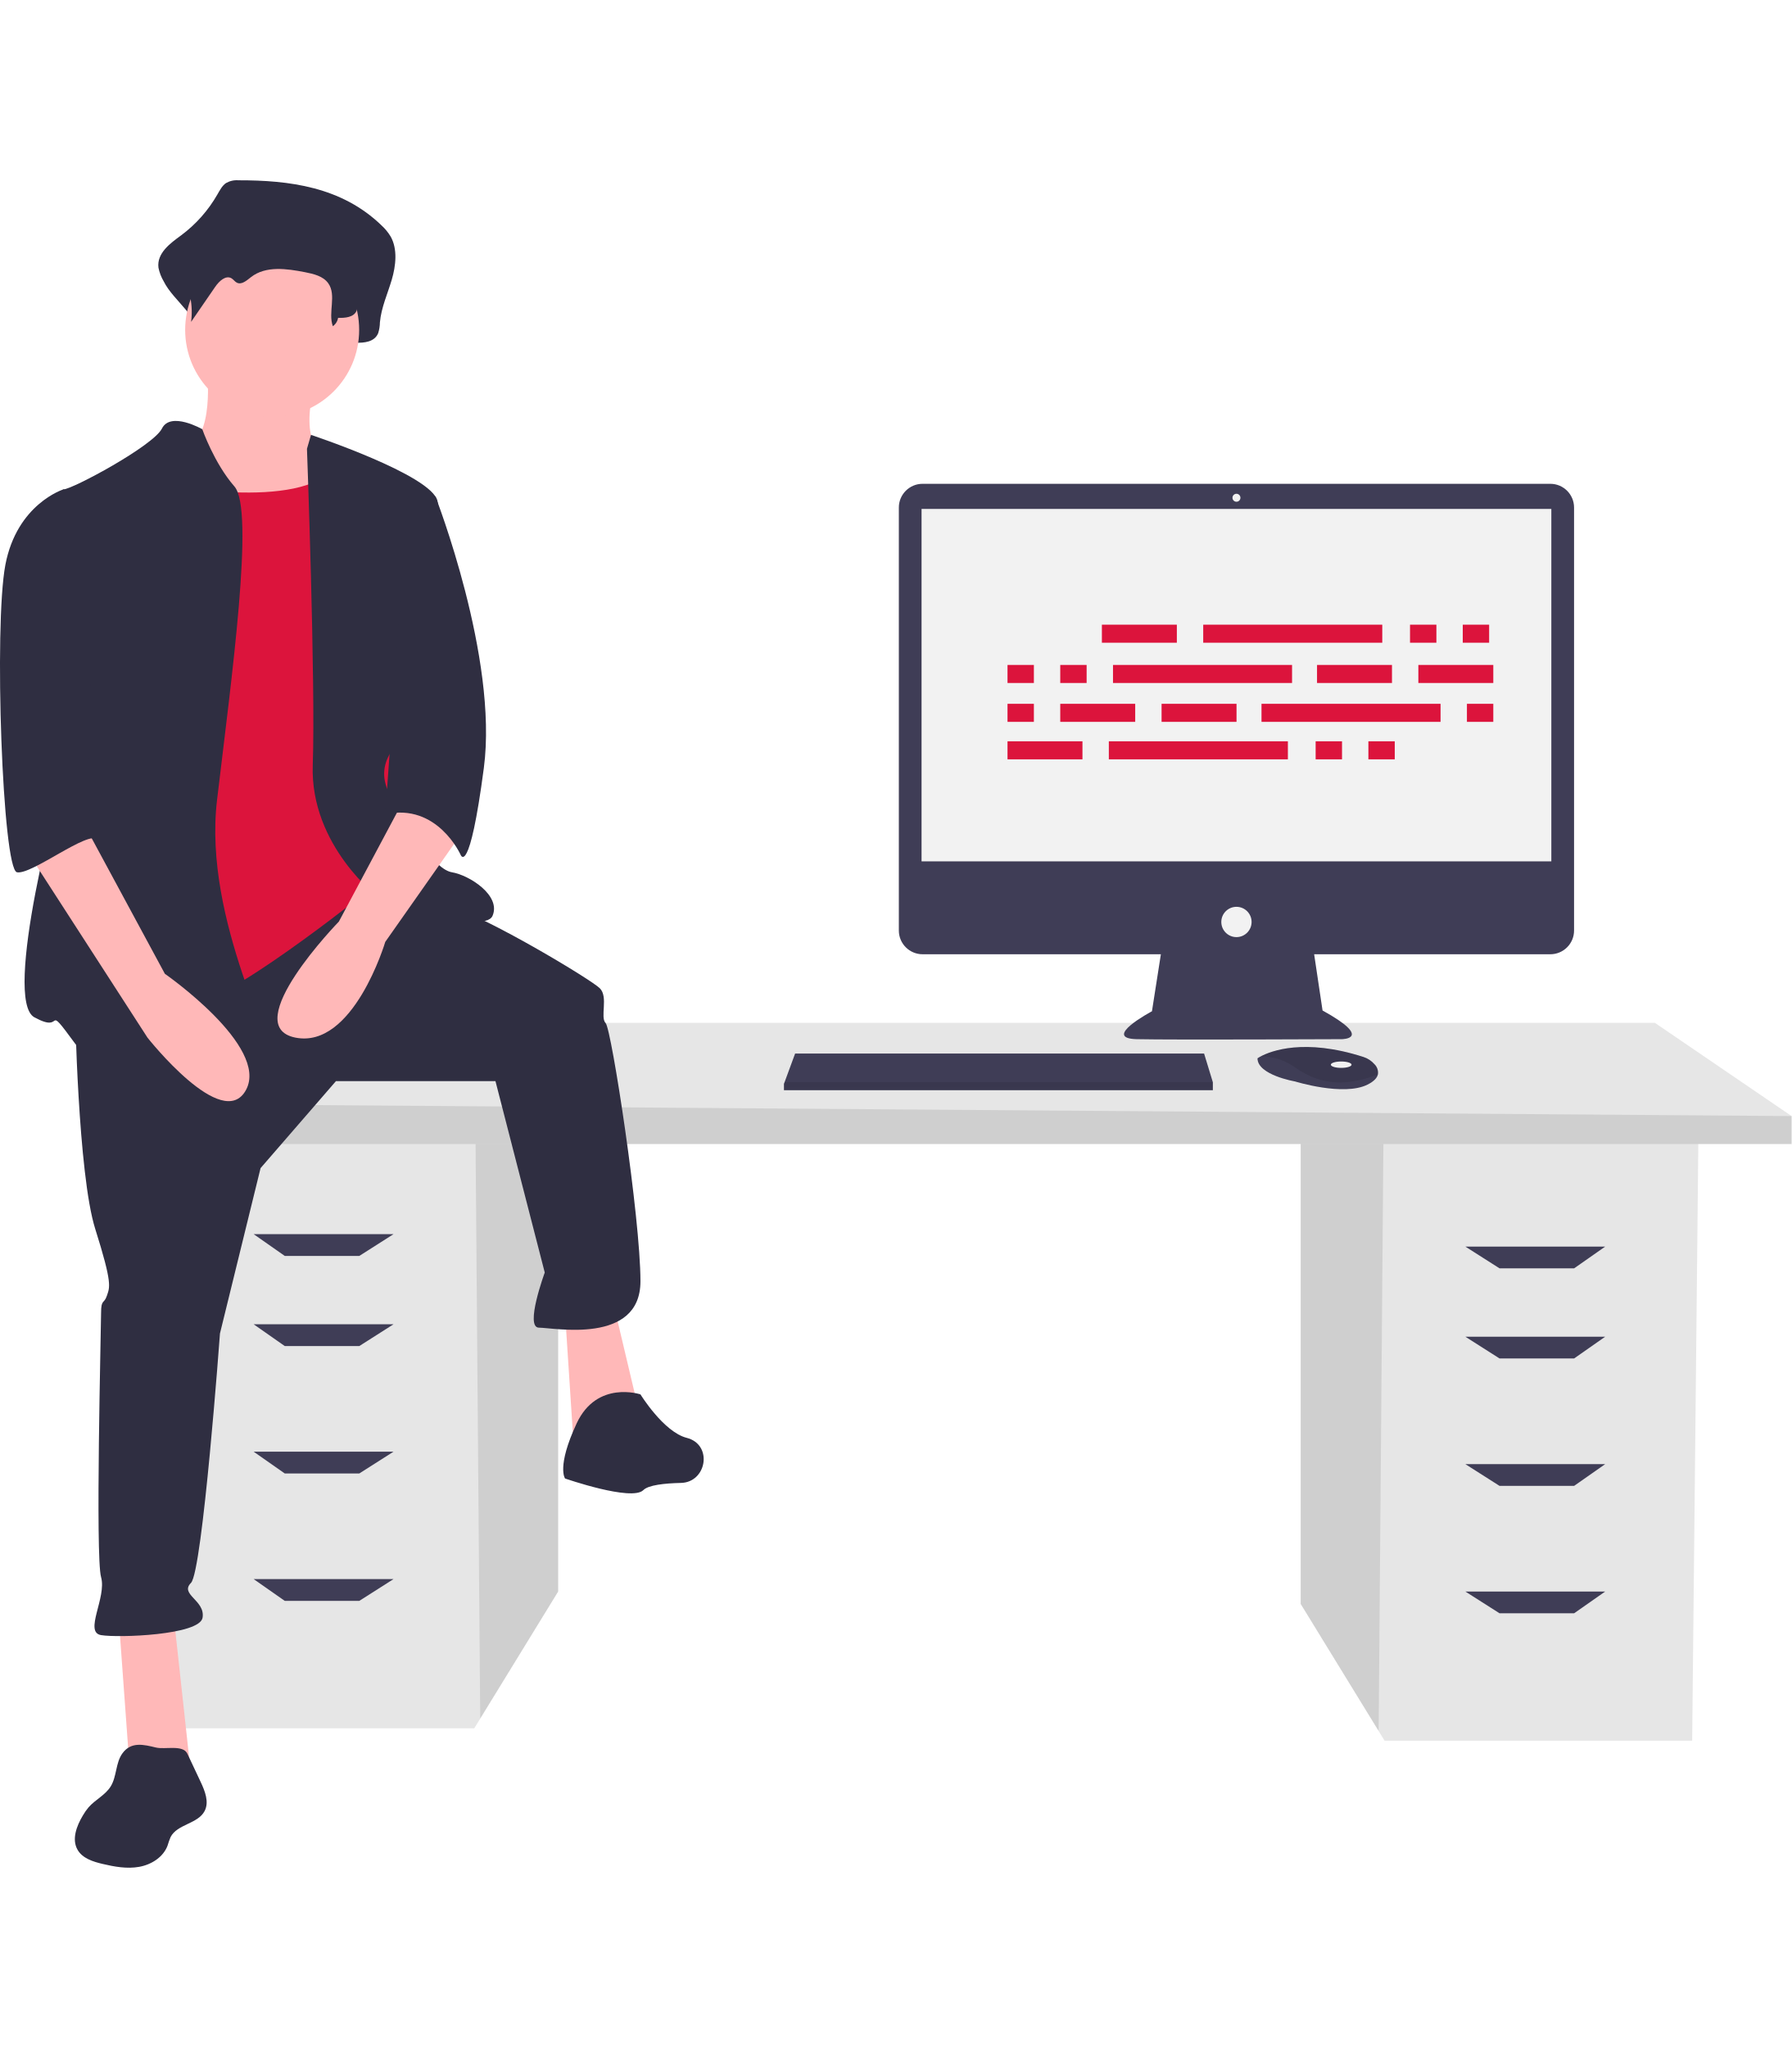
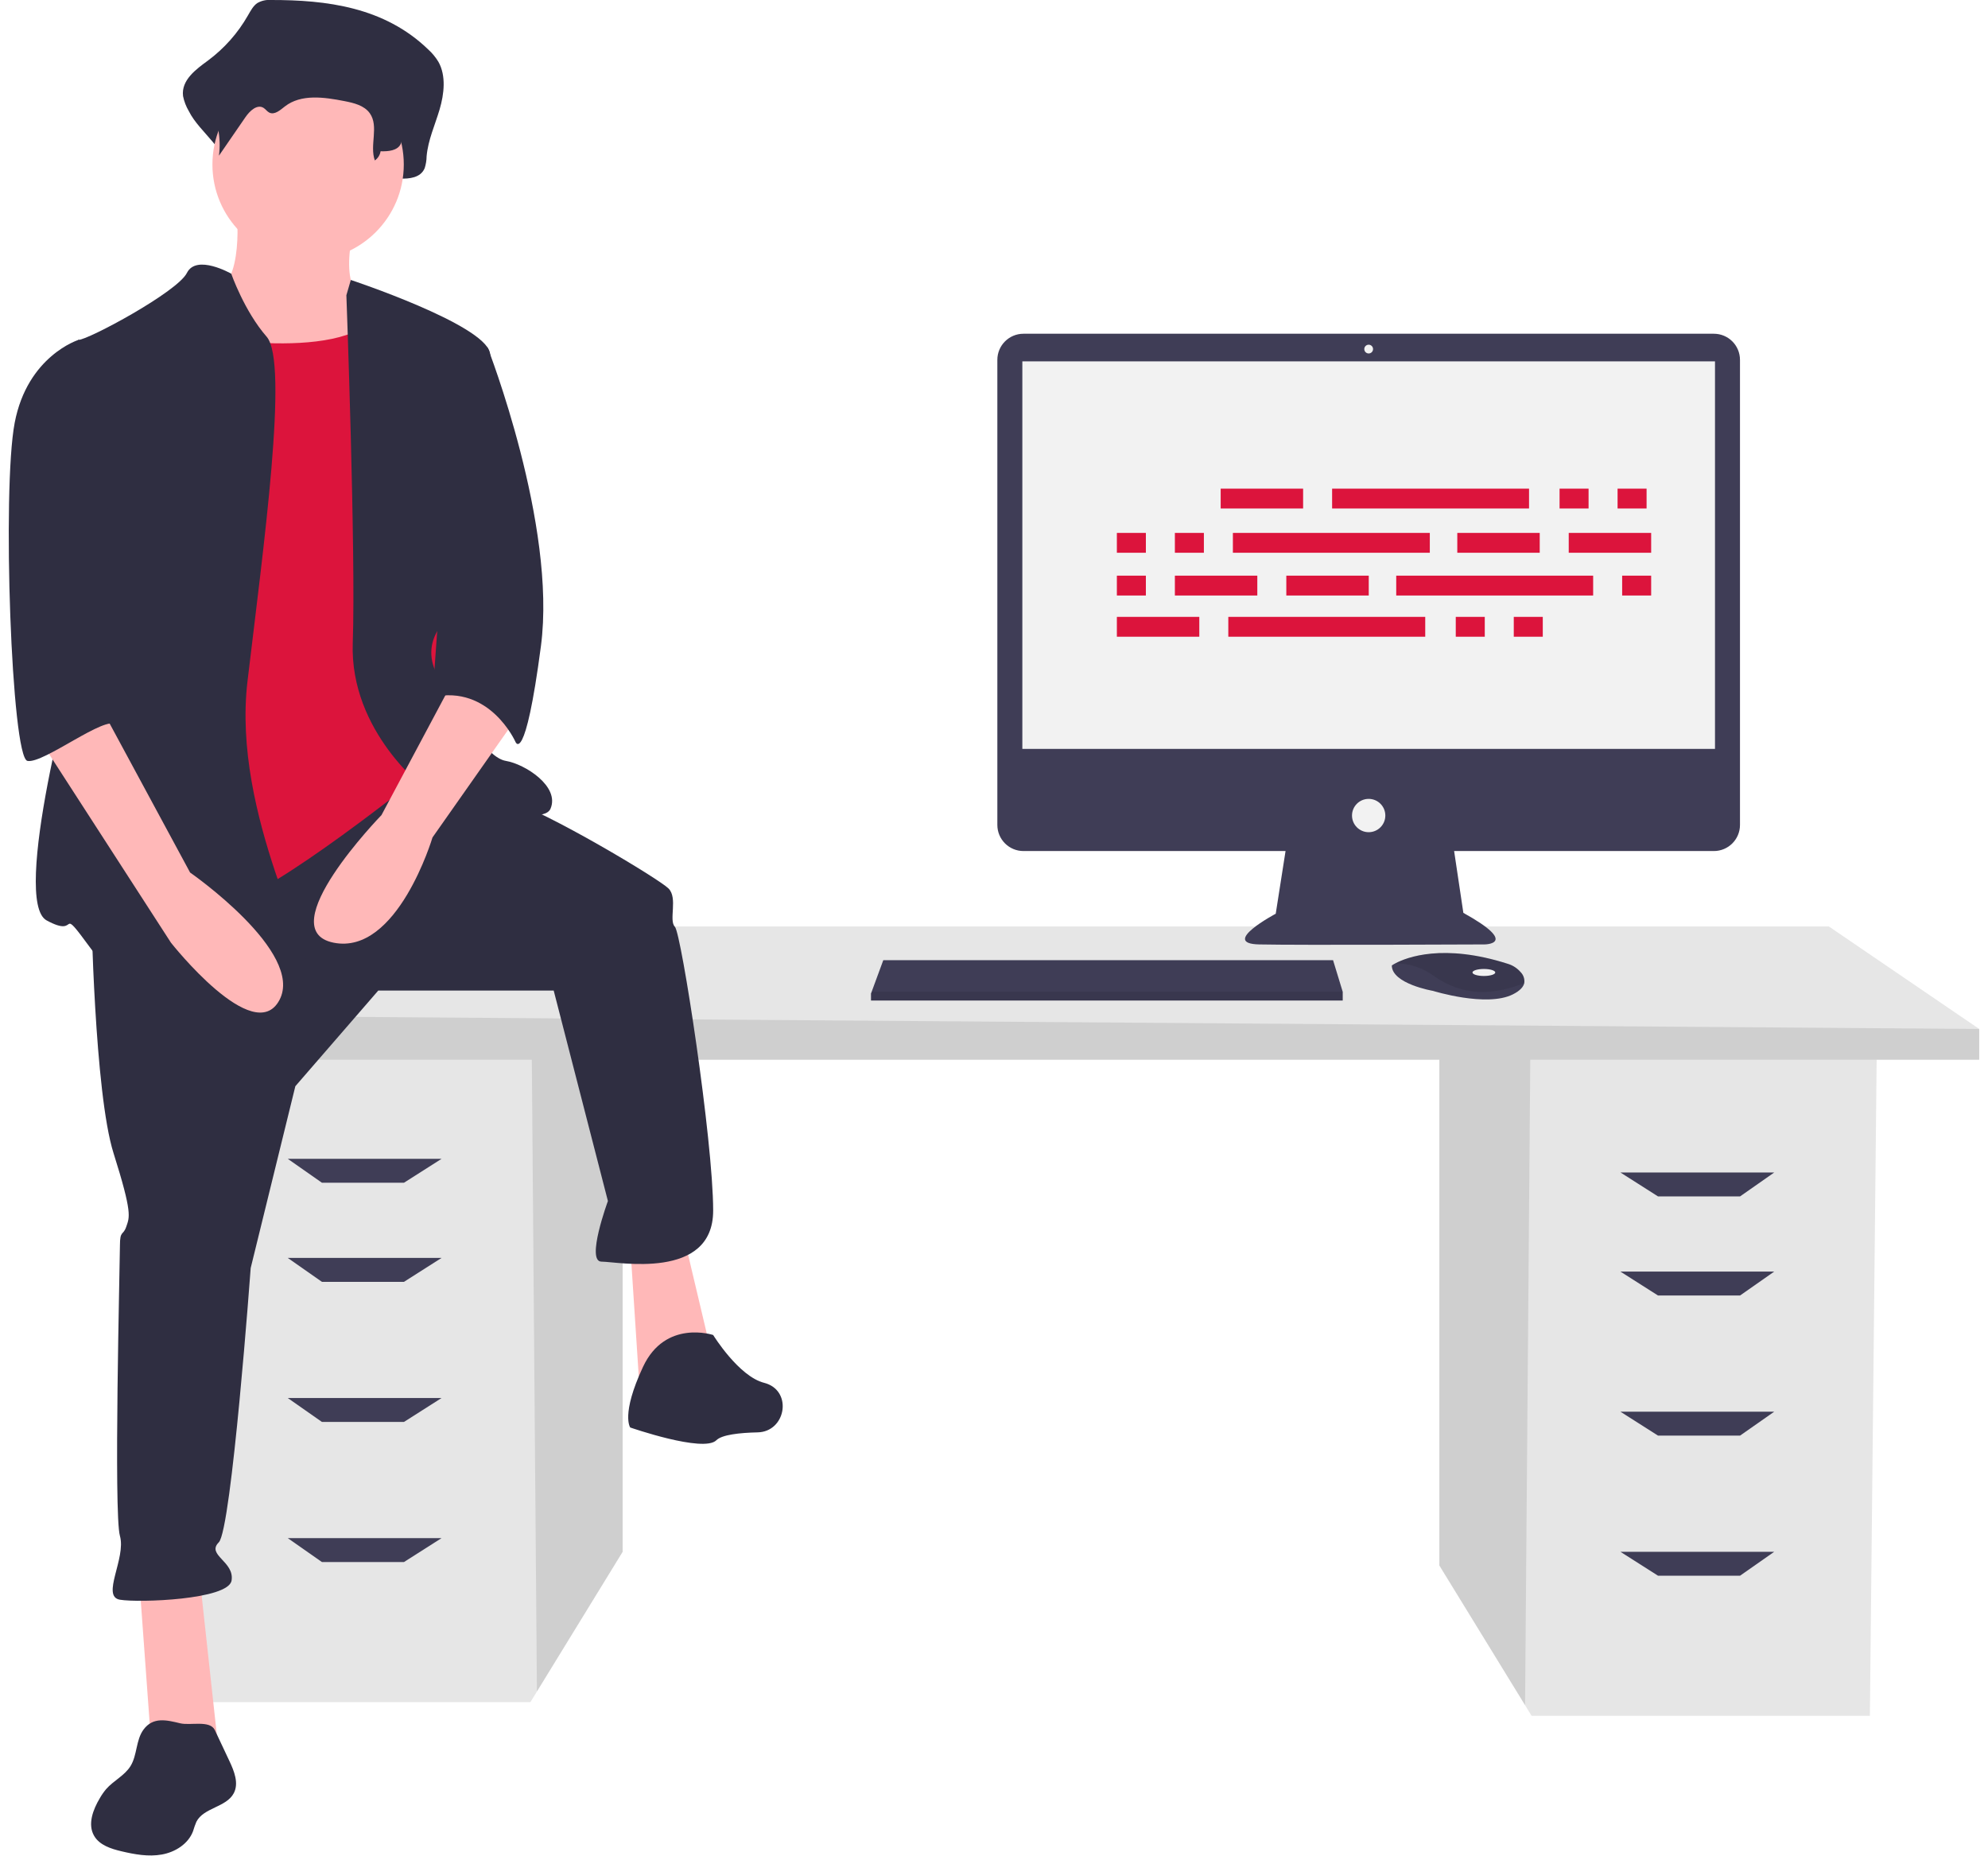
- <svg xmlns="http://www.w3.org/2000/svg" id="b52d7e2d-d80f-4111-b6ed-d15502ee1edd" data-name="Layer 1" width="350" height="400" viewBox="0 0 711.188 669.683">
+ <svg xmlns="http://www.w3.org/2000/svg" id="b52d7e2d-d80f-4111-b6ed-d15502ee1edd" data-name="Layer 1" width="450" height="420" viewBox="0 0 711.188 669.683">
  <polygon points="516.326 380.018 516.326 565.013 547.27 615.443 549.625 619.279 671.722 619.279 674.189 380.018 516.326 380.018" fill="#e6e6e6" />
  <polygon points="516.326 380.018 516.326 565.013 547.27 615.443 549.169 380.018 516.326 380.018" opacity="0.1" />
  <polygon points="221.566 375.084 221.566 560.08 190.622 610.51 188.267 614.345 66.17 614.345 63.703 375.084 221.566 375.084" fill="#e6e6e6" />
  <polygon points="221.566 375.084 221.566 560.08 190.622 610.51 188.723 375.084 221.566 375.084" opacity="0.1" />
  <polygon points="711.188 371.385 711.188 382.484 47.67 382.484 47.67 366.451 109.335 334.385 656.923 334.385 711.188 371.385" fill="#e6e6e6" />
  <polygon points="711.188 371.385 711.188 382.484 47.67 382.484 47.67 366.451 711.188 371.385" opacity="0.1" />
  <polygon points="142.635 426.883 113.035 426.883 100.702 418.25 156.201 418.25 142.635 426.883" fill="#3f3d56" />
  <polygon points="142.635 462.649 113.035 462.649 100.702 454.016 156.201 454.016 142.635 462.649" fill="#3f3d56" />
  <polygon points="142.635 513.215 113.035 513.215 100.702 504.581 156.201 504.581 142.635 513.215" fill="#3f3d56" />
  <polygon points="142.635 563.78 113.035 563.78 100.702 555.147 156.201 555.147 142.635 563.78" fill="#3f3d56" />
  <polygon points="595.257 431.816 624.857 431.816 637.19 423.183 581.691 423.183 595.257 431.816" fill="#3f3d56" />
  <polygon points="595.257 467.582 624.857 467.582 637.19 458.949 581.691 458.949 595.257 467.582" fill="#3f3d56" />
  <polygon points="595.257 518.148 624.857 518.148 637.19 509.515 581.691 509.515 595.257 518.148" fill="#3f3d56" />
  <polygon points="595.257 568.713 624.857 568.713 637.19 560.08 581.691 560.08 595.257 568.713" fill="#3f3d56" />
  <path d="M859.82,235.615H610.634a9.423,9.423,0,0,0-9.424,9.424V412.897a9.423,9.423,0,0,0,9.424,9.424h94.593l-3.544,22.626s-20.253,10.759-6.013,11.076,81.328,0,81.328,0,12.974,0-7.595-11.392l-3.334-22.31h93.75a9.423,9.423,0,0,0,9.424-9.424V245.039A9.423,9.423,0,0,0,859.82,235.615Z" transform="translate(-244.406 -115.1587)" fill="#3f3d56" />
  <rect x="365.823" y="130.424" width="249.996" height="139.871" fill="#f2f2f2" />
  <circle cx="490.821" cy="125.994" r="1.582" fill="#f2f2f2" />
  <circle cx="490.821" cy="294.346" r="6.013" fill="#f2f2f2" />
  <polygon points="481.452 357.952 481.452 361.117 311.202 361.117 311.202 358.585 311.436 357.952 315.632 346.56 477.971 346.56 481.452 357.952" fill="#3f3d56" />
  <path d="M791.376,470.013c-.31,1.326-1.481,2.725-4.127,4.047-9.493,4.747-28.797-1.266-28.797-1.266s-14.873-2.532-14.873-9.177a11.866,11.866,0,0,1,1.304-.775c3.991-2.112,17.225-7.322,40.691.221a9.786,9.786,0,0,1,4.46,2.923A4.667,4.667,0,0,1,791.376,470.013Z" transform="translate(-244.406 -115.1587)" fill="#3f3d56" />
  <path d="M791.376,470.013c-11.62,4.452-21.977,4.785-32.607-2.598a23.343,23.343,0,0,0-13.886-4.573c3.991-2.112,17.225-7.322,40.691.221a9.786,9.786,0,0,1,4.46,2.923A4.667,4.667,0,0,1,791.376,470.013Z" transform="translate(-244.406 -115.1587)" opacity="0.1" />
  <ellipse cx="532.4" cy="350.99" rx="4.114" ry="1.266" fill="#f2f2f2" />
  <polygon points="481.452 357.952 481.452 361.117 311.202 361.117 311.202 358.585 311.436 357.952 481.452 357.952" opacity="0.1" />
  <path d="M339.068,115.159a8.554,8.554,0,0,0-4.961,1.108c-1.476,1.011-2.406,2.782-3.356,4.429a52.986,52.986,0,0,1-14.434,16.305c-4.289,3.142-9.742,7.06-9.008,12.853a17.372,17.372,0,0,0,2.091,5.426c3.957,7.987,14.754,14.159,13.692,23.273,3.931-6.581-1.327-9.835,2.604-16.416,1.872-3.134,5.124-6.672,7.951-4.704.946.659,1.568,1.841,2.553,2.419,2.351,1.38,4.853-1.258,6.934-3.126,7.177-6.443,17.383-4.755,26.314-2.747,4.216.948,8.847,2.191,11.34,6.221,3.277,5.298-3.113,11.02-4.728,17.01a3.264,3.264,0,0,0,3.503,4.062c2.68-.264,5.854-.481,6.013-1.657,3.372.12,7.503-.262,8.947-3.772a14.762,14.762,0,0,0,.693-4.293c.53-5.897,3.033-11.277,4.691-16.89s2.379-12.191-.419-17.167a19.864,19.864,0,0,0-3.666-4.456C379.94,117.67,359.063,115.136,339.068,115.159Z" transform="translate(-244.406 -115.1587)" fill="#2f2e41" />
  <path d="M326.544,190.064s3.453,28.778-9.209,31.081,11.511,41.441,11.511,41.441l57.557,6.907-13.814-46.045s-9.209-3.453-3.453-26.476S326.544,190.064,326.544,190.064Z" transform="translate(-244.406 -115.1587)" fill="#ffb8b8" />
  <polygon points="47.028 569.318 51.633 632.631 75.806 632.631 68.9 569.318 47.028 569.318" fill="#ffb8b8" />
  <polygon points="224.303 449.6 227.756 502.552 254.233 491.041 243.872 447.298 224.303 449.6" fill="#ffb8b8" />
  <path d="M274.167,442.738s1.151,66.766,8.058,88.637,5.756,23.023,4.605,26.476-2.302,1.151-2.302,6.907-2.302,96.695,0,104.753-6.907,21.872,0,23.023,39.139,0,40.29-6.907-9.209-9.209-4.605-13.814,11.511-98.998,11.511-98.998l16.116-65.615,29.93-34.534H441.082l19.569,75.975s-8.058,21.872-2.302,21.872,40.29,6.907,40.29-18.418S487.127,451.947,484.825,449.645s1.151-10.36-2.302-13.814-43.743-27.627-58.708-32.232S387.857,393.515,387.857,393.515Z" transform="translate(-244.406 -115.1587)" fill="#2f2e41" />
  <path d="M498.639,596.991s-17.267-5.756-25.325,11.511-4.605,21.872-4.605,21.872,26.476,9.209,31.081,4.605c2.003-2.003,8.365-2.699,14.913-2.846,9.973-.224,12.626-14.333,3.207-17.619q-.421-.147-.853-.255C507.848,611.955,498.639,596.991,498.639,596.991Z" transform="translate(-244.406 -115.1587)" fill="#2f2e41" />
  <circle cx="108.038" cy="59.365" r="34.534" fill="#ffb8b8" />
  <path d="M307.55,235.534s56.406,11.511,70.219-6.907,19.569,51.801,19.569,51.801l6.907,73.673-10.36,40.29s-54.103,43.743-71.37,47.197-43.743,5.756-43.743,5.756,8.058-127.776,8.058-130.078S307.55,235.534,307.55,235.534Z" transform="translate(-244.406 -115.1587)" fill="#dc143c" />
  <path d="M324.704,213.945s-12.55-7.189-16.003-.282S273.016,237.836,269.562,237.836s6.907,95.544,2.302,107.056S245.389,440.436,258.051,447.343s3.453-6.907,16.116,10.36,74.824,17.267,78.277,10.36-27.627-58.708-21.872-107.056,14.965-115.114,6.907-124.323S324.704,213.945,324.704,213.945Z" transform="translate(-244.406 -115.1587)" fill="#2f2e41" />
  <path d="M366.258,221.72l1.603-5.518s47.895,15.878,50.198,26.238,1.151,82.882-6.907,88.637-19.569,14.965-11.511,28.778,17.267,28.778,24.174,29.93,19.569,9.209,16.116,17.267-44.894-6.907-44.894-6.907-27.627-20.72-26.476-52.952S366.258,221.72,366.258,221.72Z" transform="translate(-244.406 -115.1587)" fill="#2f2e41" />
  <path d="M406.548,357.554l-27.627,51.801s-40.29,41.441-17.267,46.045,35.685-37.987,35.685-37.987l29.93-42.592Z" transform="translate(-244.406 -115.1587)" fill="#ffb8b8" />
  <path d="M340.75,124.195a7.838,7.838,0,0,0-4.039.783,9.413,9.413,0,0,0-2.732,3.131,39.773,39.773,0,0,1-11.75,11.524c-3.491,2.221-7.93,4.99-7.333,9.084a11.359,11.359,0,0,0,1.702,3.835,30.163,30.163,0,0,1,3.665,18.801l9.6-13.954c1.524-2.215,4.171-4.715,6.472-3.324.77.466,1.276,1.301,2.078,1.71,1.914.975,3.95-.889,5.644-2.21,5.842-4.554,14.15-3.361,21.421-1.942,3.432.67,7.202,1.549,9.231,4.397,3.372,4.733-.149,11.572,1.819,17.04a5.023,5.023,0,0,0,2.079-3.317c2.745.085,6.107-.185,7.283-2.666a9.188,9.188,0,0,0,.564-3.034c.432-4.168,2.469-7.971,3.819-11.938s1.937-8.616-.341-12.133a14.681,14.681,0,0,0-2.984-3.149C374.022,125.97,357.027,124.178,340.75,124.195Z" transform="translate(-244.406 -115.1587)" fill="#2f2e41" />
  <path d="M406.548,237.836l10.725,2.847s24.96,63.919,19.204,107.662-9.209,34.534-9.209,34.534-9.209-20.72-29.93-16.116Z" transform="translate(-244.406 -115.1587)" fill="#2f2e41" />
  <path d="M293.029,739.422c-2.776,3.772-2.219,9.165-4.678,13.151-2.131,3.455-6.148,5.267-8.814,8.329a22.326,22.326,0,0,0-2.266,3.26c-2.473,4.143-4.483,9.452-2.048,13.616,1.959,3.35,6.078,4.66,9.855,5.552,4.774,1.128,9.734,2.031,14.564,1.169s9.549-3.819,11.271-8.412a32.5,32.5,0,0,1,1.205-3.401c2.617-5.153,10.827-5.209,13.506-10.33,1.875-3.584.151-7.916-1.571-11.576l-5.261-11.177c-1.746-3.709-8.824-1.576-12.513-2.465C301.465,735.978,296.491,734.701,293.029,739.422Z" transform="translate(-244.406 -115.1587)" fill="#2f2e41" />
  <path d="M254.598,380.577l48.348,74.824s29.93,37.987,39.139,20.72-32.232-46.045-32.232-46.045L278.772,372.519Z" transform="translate(-244.406 -115.1587)" fill="#ffb8b8" />
  <path d="M278.772,240.138,269.562,237.836s-18.418,5.756-23.023,29.93-1.151,120.869,4.605,122.02,28.427-16.837,32.056-13.023-7.882-15.756-4.429-26.116S278.772,240.138,278.772,240.138Z" transform="translate(-244.406 -115.1587)" fill="#2f2e41" />
  <g id="f3c2397c-d780-4cc6-97d8-1503d8277a2c" data-name="Group 13">
    <rect id="ad41612f-86f7-46b2-a964-3a5da7bcf3cf" data-name="Rectangle 55" x="437.407" y="176.363" width="29.752" height="7.163" fill="#dc143c" />
    <rect id="b9a0b375-cc2a-4c59-8850-661af54e4f62" data-name="Rectangle 56" x="559.722" y="176.363" width="10.468" height="7.163" fill="#dc143c" />
    <rect id="e174c2ab-9bc5-41ec-b37c-b06fbf8a9878" data-name="Rectangle 57" x="580.659" y="176.363" width="10.468" height="7.163" fill="#dc143c" />
    <rect id="ba2479ac-4c7d-43b4-a028-73b1e20e4002" data-name="Rectangle 58" x="477.628" y="176.363" width="71.075" height="7.163" fill="#dc143c" />
    <rect id="ac60ef86-00f2-480b-8171-28b6fdfc1958" data-name="Rectangle 59" x="399.941" y="222.644" width="29.752" height="7.163" fill="#dc143c" />
    <rect id="b3d8298d-cd65-487a-8b19-4cee946356e7" data-name="Rectangle 60" x="522.256" y="222.644" width="10.468" height="7.163" fill="#dc143c" />
    <rect id="ed27f15f-f0c4-4569-8330-a6688f8e356c" data-name="Rectangle 61" x="543.193" y="222.644" width="10.468" height="7.163" fill="#dc143c" />
    <rect id="f685c005-adaf-4d60-acda-005b037d82a6" data-name="Rectangle 62" x="440.162" y="222.644" width="71.075" height="7.163" fill="#dc143c" />
    <rect id="eca7c7fc-83f8-48ca-a588-6606db47af3f" data-name="Rectangle 63" x="522.807" y="192.341" width="29.752" height="7.163" fill="#dc143c" />
    <rect id="a71b5b2f-f8b9-481d-a301-5e3357e5fe42" data-name="Rectangle 64" x="563.028" y="192.341" width="29.752" height="7.163" fill="#dc143c" />
    <rect id="abb3a25a-f854-41fc-8391-e6ad9fbe2417" data-name="Rectangle 66" x="399.941" y="192.341" width="10.468" height="7.163" fill="#dc143c" />
    <rect id="add2b425-b775-4eb5-9c25-8c4c14f957c9" data-name="Rectangle 67" x="420.878" y="192.341" width="10.468" height="7.163" fill="#dc143c" />
    <rect id="b7159612-3b84-4b0b-a885-612eaab04c06" data-name="Rectangle 68" x="441.815" y="192.341" width="71.075" height="7.163" fill="#dc143c" />
    <rect id="edfc7301-4de5-47dc-80e2-1ae2da982d6d" data-name="Rectangle 69" x="461.099" y="207.768" width="29.752" height="7.163" fill="#dc143c" />
    <rect id="e1009f91-6275-4375-80fa-0d778e331fdc" data-name="Rectangle 70" x="420.878" y="207.768" width="29.752" height="7.163" fill="#dc143c" />
    <rect id="a060fb9f-1f1a-4862-9a69-16dd49199e18" data-name="Rectangle 71" x="399.941" y="207.768" width="10.468" height="7.163" fill="#dc143c" />
    <rect id="b6754d5f-104f-449c-b9a9-cf9ac82bf5fe" data-name="Rectangle 73" x="582.312" y="207.768" width="10.468" height="7.163" fill="#dc143c" />
    <rect id="e6ed1ccd-2cfd-450f-a339-07df3a1ee6bb" data-name="Rectangle 74" x="500.768" y="207.768" width="71.075" height="7.163" fill="#dc143c" />
  </g>
</svg>
